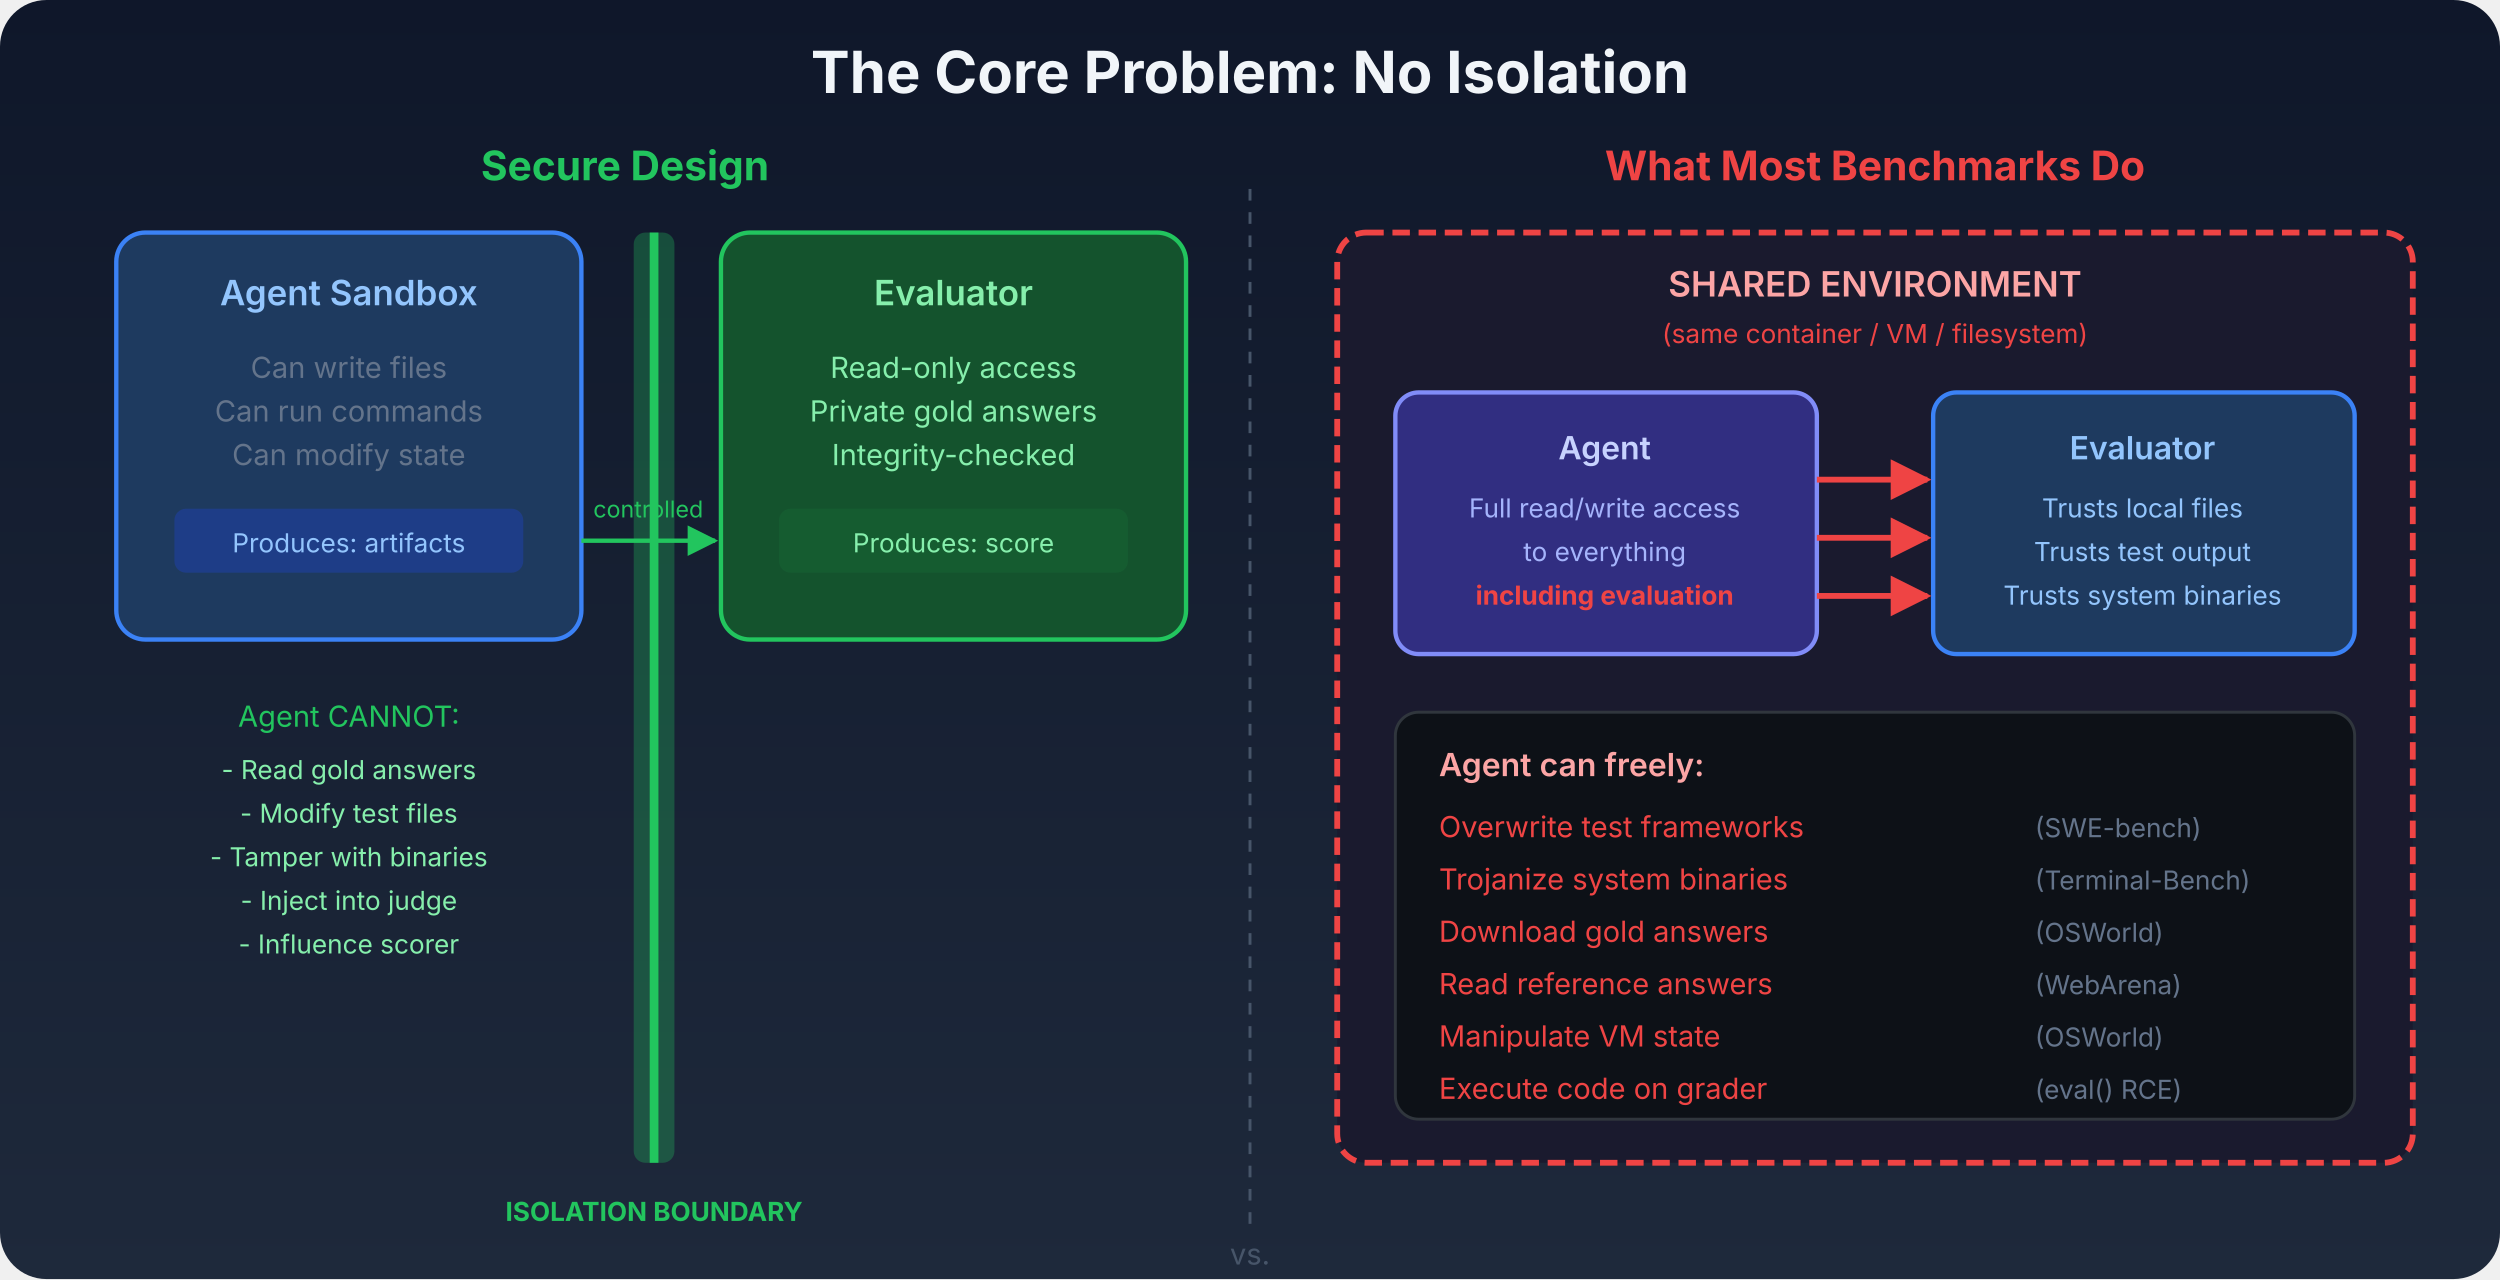
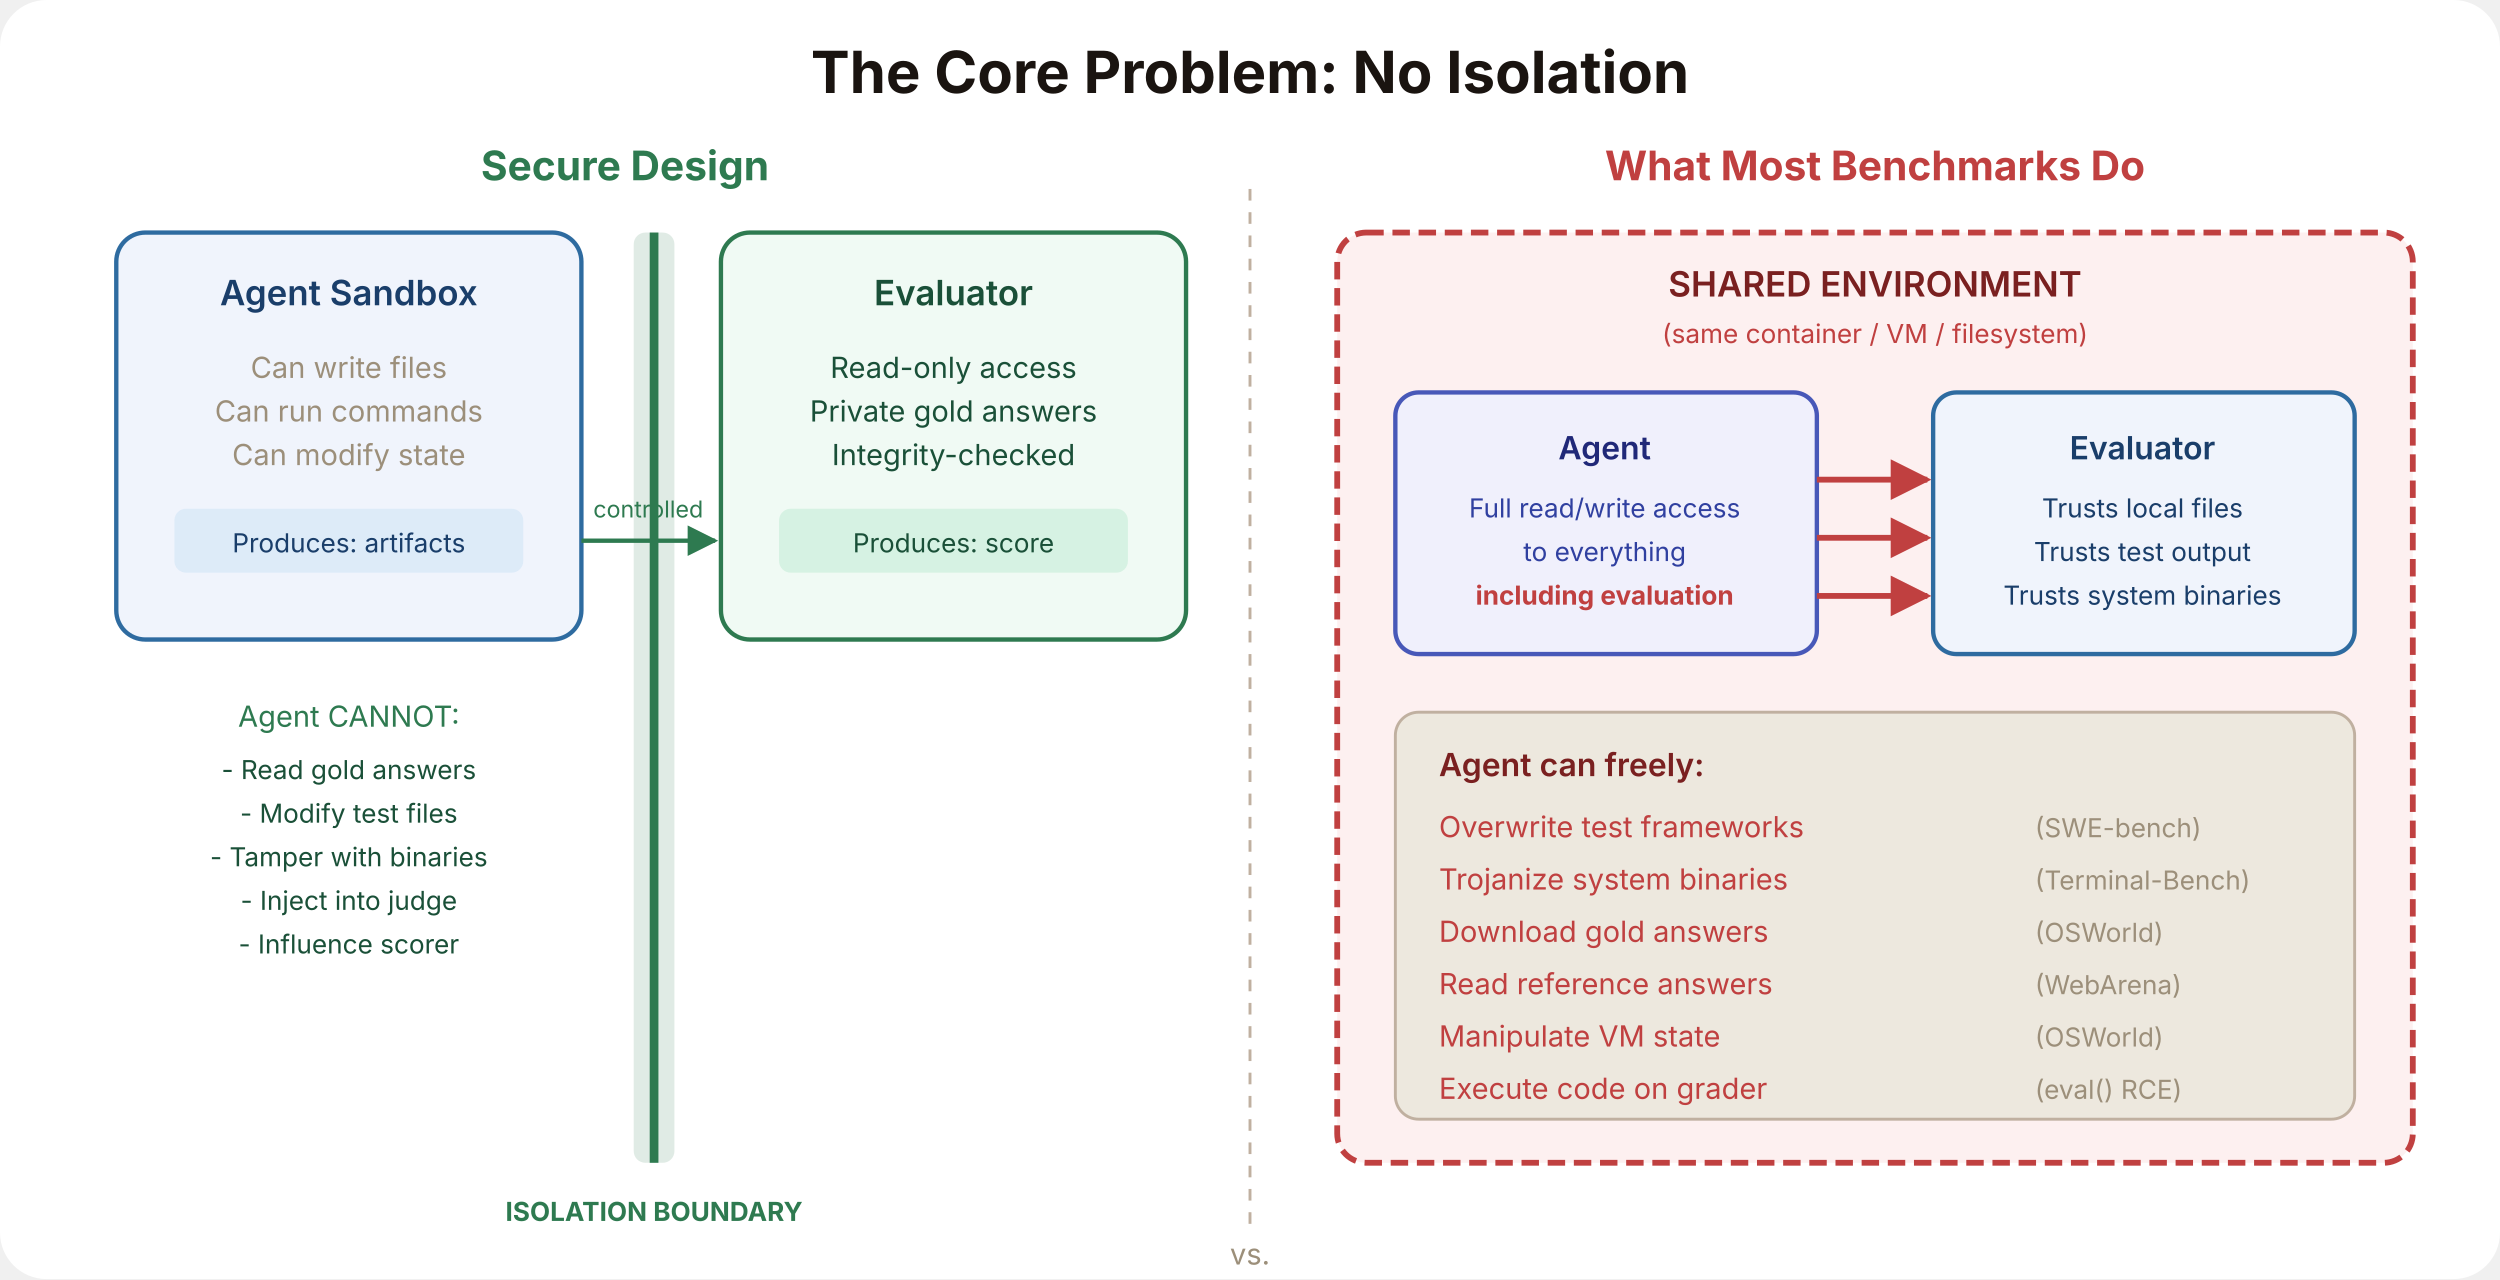
<svg xmlns="http://www.w3.org/2000/svg" viewBox="0 0 860 440" font-family="'Inter', 'Segoe UI', system-ui, -apple-system, sans-serif">
  <defs>
-     <linearGradient id="bg5" x1="0" y1="0" x2="0" y2="1">
-       <stop offset="0%" stop-color="#0f172a" />
-       <stop offset="100%" stop-color="#1e293b" />
-     </linearGradient>
    <marker id="a5" viewBox="0 0 10 10" refX="9" refY="5" markerWidth="7" markerHeight="7" orient="auto">
-       <path d="M 0 0 L 10 5 L 0 10 z" fill="#94a3b8" />
+       <path d="M 0 0 L 10 5 L 0 10 z" fill="#A0907C" />
    </marker>
    <marker id="a5g" viewBox="0 0 10 10" refX="9" refY="5" markerWidth="7" markerHeight="7" orient="auto">
-       <path d="M 0 0 L 10 5 L 0 10 z" fill="#22c55e" />
+       <path d="M 0 0 L 10 5 L 0 10 z" fill="#2E7A50" />
    </marker>
    <marker id="a5r" viewBox="0 0 10 10" refX="9" refY="5" markerWidth="7" markerHeight="7" orient="auto">
-       <path d="M 0 0 L 10 5 L 0 10 z" fill="#ef4444" />
+       <path d="M 0 0 L 10 5 L 0 10 z" fill="#C04040" />
    </marker>
  </defs>
-   <rect width="860" height="440" rx="16" fill="url(#bg5)" />
-   <text x="430" y="32" text-anchor="middle" fill="#f1f5f9" font-size="20" font-weight="700">The Core Problem: No Isolation</text>
-   <text x="215" y="62" text-anchor="middle" fill="#22c55e" font-size="14" font-weight="700">Secure Design</text>
-   <rect x="40" y="80" width="160" height="140" rx="10" fill="#1e3a5f" stroke="#3b82f6" stroke-width="1.5" />
-   <text x="120" y="105" text-anchor="middle" fill="#93c5fd" font-size="12" font-weight="600">Agent Sandbox</text>
-   <text x="120" y="130" text-anchor="middle" fill="#64748b" font-size="10">Can write files</text>
-   <text x="120" y="145" text-anchor="middle" fill="#64748b" font-size="10">Can run commands</text>
-   <text x="120" y="160" text-anchor="middle" fill="#64748b" font-size="10">Can modify state</text>
-   <rect x="60" y="175" width="120" height="22" rx="4" fill="#1e40af" opacity="0.5" />
-   <text x="120" y="190" text-anchor="middle" fill="#93c5fd" font-size="9">Produces: artifacts</text>
-   <rect x="218" y="80" width="14" height="320" rx="4" fill="#22c55e" opacity="0.3" />
-   <line x1="225" y1="80" x2="225" y2="400" stroke="#22c55e" stroke-width="3" />
-   <text x="225" y="420" text-anchor="middle" fill="#22c55e" font-size="9" font-weight="700">ISOLATION BOUNDARY</text>
-   <line x1="200" y1="186" x2="246" y2="186" stroke="#22c55e" stroke-width="1.5" marker-end="url(#a5g)" />
-   <text x="223" y="178" text-anchor="middle" fill="#22c55e" font-size="8">controlled</text>
-   <rect x="248" y="80" width="160" height="140" rx="10" fill="#14532d" stroke="#22c55e" stroke-width="1.5" />
-   <text x="328" y="105" text-anchor="middle" fill="#86efac" font-size="12" font-weight="600">Evaluator</text>
-   <text x="328" y="130" text-anchor="middle" fill="#86efac" font-size="10">Read-only access</text>
-   <text x="328" y="145" text-anchor="middle" fill="#86efac" font-size="10">Private gold answers</text>
-   <text x="328" y="160" text-anchor="middle" fill="#86efac" font-size="10">Integrity-checked</text>
-   <rect x="268" y="175" width="120" height="22" rx="4" fill="#166534" opacity="0.5" />
-   <text x="328" y="190" text-anchor="middle" fill="#86efac" font-size="9">Produces: score</text>
-   <text x="120" y="250" text-anchor="middle" fill="#22c55e" font-size="10">Agent CANNOT:</text>
-   <text x="120" y="268" text-anchor="middle" fill="#86efac" font-size="9">- Read gold answers</text>
-   <text x="120" y="283" text-anchor="middle" fill="#86efac" font-size="9">- Modify test files</text>
-   <text x="120" y="298" text-anchor="middle" fill="#86efac" font-size="9">- Tamper with binaries</text>
-   <text x="120" y="313" text-anchor="middle" fill="#86efac" font-size="9">- Inject into judge</text>
-   <text x="120" y="328" text-anchor="middle" fill="#86efac" font-size="9">- Influence scorer</text>
-   <line x1="430" y1="65" x2="430" y2="425" stroke="#475569" stroke-width="1" stroke-dasharray="4,4" />
-   <text x="430" y="435" text-anchor="middle" fill="#475569" font-size="10">vs.</text>
-   <text x="645" y="62" text-anchor="middle" fill="#ef4444" font-size="14" font-weight="700">What Most Benchmarks Do</text>
-   <rect x="460" y="80" width="370" height="320" rx="10" fill="#1a1a2e" stroke="#ef4444" stroke-width="2" stroke-dasharray="6,3" />
-   <text x="645" y="102" text-anchor="middle" fill="#fca5a5" font-size="12" font-weight="600">SHARED ENVIRONMENT</text>
-   <text x="645" y="118" text-anchor="middle" fill="#ef4444" font-size="9">(same container / VM / filesystem)</text>
-   <rect x="480" y="135" width="145" height="90" rx="8" fill="#312e81" stroke="#818cf8" stroke-width="1.5" />
-   <text x="552" y="158" text-anchor="middle" fill="#c7d2fe" font-size="11" font-weight="600">Agent</text>
-   <text x="552" y="178" text-anchor="middle" fill="#a5b4fc" font-size="9">Full read/write access</text>
-   <text x="552" y="193" text-anchor="middle" fill="#a5b4fc" font-size="9">to everything</text>
-   <text x="552" y="208" text-anchor="middle" fill="#ef4444" font-size="9" font-weight="700">including evaluation</text>
-   <rect x="665" y="135" width="145" height="90" rx="8" fill="#1e3a5f" stroke="#3b82f6" stroke-width="1.5" />
-   <text x="737" y="158" text-anchor="middle" fill="#93c5fd" font-size="11" font-weight="600">Evaluator</text>
-   <text x="737" y="178" text-anchor="middle" fill="#93c5fd" font-size="9">Trusts local files</text>
-   <text x="737" y="193" text-anchor="middle" fill="#93c5fd" font-size="9">Trusts test output</text>
-   <text x="737" y="208" text-anchor="middle" fill="#93c5fd" font-size="9">Trusts system binaries</text>
-   <line x1="625" y1="165" x2="663" y2="165" stroke="#ef4444" stroke-width="2" marker-end="url(#a5r)" />
-   <line x1="625" y1="185" x2="663" y2="185" stroke="#ef4444" stroke-width="2" marker-end="url(#a5r)" />
-   <line x1="625" y1="205" x2="663" y2="205" stroke="#ef4444" stroke-width="2" marker-end="url(#a5r)" />
-   <rect x="480" y="245" width="330" height="140" rx="8" fill="#0d1117" stroke="#30363d" stroke-width="1" />
-   <text x="495" y="267" fill="#fca5a5" font-size="11" font-weight="600">Agent can freely:</text>
-   <text x="495" y="288" fill="#ef4444" font-size="10">Overwrite test frameworks</text>
-   <text x="700" y="288" fill="#64748b" font-size="9">(SWE-bench)</text>
-   <text x="495" y="306" fill="#ef4444" font-size="10">Trojanize system binaries</text>
-   <text x="700" y="306" fill="#64748b" font-size="9">(Terminal-Bench)</text>
-   <text x="495" y="324" fill="#ef4444" font-size="10">Download gold answers</text>
-   <text x="700" y="324" fill="#64748b" font-size="9">(OSWorld)</text>
-   <text x="495" y="342" fill="#ef4444" font-size="10">Read reference answers</text>
-   <text x="700" y="342" fill="#64748b" font-size="9">(WebArena)</text>
-   <text x="495" y="360" fill="#ef4444" font-size="10">Manipulate VM state</text>
-   <text x="700" y="360" fill="#64748b" font-size="9">(OSWorld)</text>
-   <text x="495" y="378" fill="#ef4444" font-size="10">Execute code on grader</text>
-   <text x="700" y="378" fill="#64748b" font-size="9">(eval() RCE)</text>
+   <rect width="860" height="440" rx="16" fill="#FFFFFF" />
+   <text x="430" y="32" text-anchor="middle" fill="#1A1410" font-size="20" font-weight="700">The Core Problem: No Isolation</text>
+   <text x="215" y="62" text-anchor="middle" fill="#2E7A50" font-size="14" font-weight="700">Secure Design</text>
+   <rect x="40" y="80" width="160" height="140" rx="10" fill="#F0F4FC" stroke="#2E6BA0" stroke-width="1.5" />
+   <text x="120" y="105" text-anchor="middle" fill="#1A3E6A" font-size="12" font-weight="600">Agent Sandbox</text>
+   <text x="120" y="130" text-anchor="middle" fill="#9C8F7A" font-size="10">Can write files</text>
+   <text x="120" y="145" text-anchor="middle" fill="#9C8F7A" font-size="10">Can run commands</text>
+   <text x="120" y="160" text-anchor="middle" fill="#9C8F7A" font-size="10">Can modify state</text>
+   <rect x="60" y="175" width="120" height="22" rx="4" fill="#D8E8F8" opacity="0.8" />
+   <text x="120" y="190" text-anchor="middle" fill="#1A3E6A" font-size="9">Produces: artifacts</text>
+   <rect x="218" y="80" width="14" height="320" rx="4" fill="#2E7A50" opacity="0.15" />
+   <line x1="225" y1="80" x2="225" y2="400" stroke="#2E7A50" stroke-width="3" />
+   <text x="225" y="420" text-anchor="middle" fill="#2E7A50" font-size="9" font-weight="700">ISOLATION BOUNDARY</text>
+   <line x1="200" y1="186" x2="246" y2="186" stroke="#2E7A50" stroke-width="1.5" marker-end="url(#a5g)" />
+   <text x="223" y="178" text-anchor="middle" fill="#2E7A50" font-size="8">controlled</text>
+   <rect x="248" y="80" width="160" height="140" rx="10" fill="#F0FAF4" stroke="#2E7A50" stroke-width="1.5" />
+   <text x="328" y="105" text-anchor="middle" fill="#1A5038" font-size="12" font-weight="600">Evaluator</text>
+   <text x="328" y="130" text-anchor="middle" fill="#1A5038" font-size="10">Read-only access</text>
+   <text x="328" y="145" text-anchor="middle" fill="#1A5038" font-size="10">Private gold answers</text>
+   <text x="328" y="160" text-anchor="middle" fill="#1A5038" font-size="10">Integrity-checked</text>
+   <rect x="268" y="175" width="120" height="22" rx="4" fill="#D0F0DE" opacity="0.8" />
+   <text x="328" y="190" text-anchor="middle" fill="#1A5038" font-size="9">Produces: score</text>
+   <text x="120" y="250" text-anchor="middle" fill="#2E7A50" font-size="10">Agent CANNOT:</text>
+   <text x="120" y="268" text-anchor="middle" fill="#1A5038" font-size="9">- Read gold answers</text>
+   <text x="120" y="283" text-anchor="middle" fill="#1A5038" font-size="9">- Modify test files</text>
+   <text x="120" y="298" text-anchor="middle" fill="#1A5038" font-size="9">- Tamper with binaries</text>
+   <text x="120" y="313" text-anchor="middle" fill="#1A5038" font-size="9">- Inject into judge</text>
+   <text x="120" y="328" text-anchor="middle" fill="#1A5038" font-size="9">- Influence scorer</text>
+   <line x1="430" y1="65" x2="430" y2="425" stroke="#C0B0A0" stroke-width="1" stroke-dasharray="4,4" />
+   <text x="430" y="435" text-anchor="middle" fill="#9C8F7A" font-size="10">vs.</text>
+   <text x="645" y="62" text-anchor="middle" fill="#C04040" font-size="14" font-weight="700">What Most Benchmarks Do</text>
+   <rect x="460" y="80" width="370" height="320" rx="10" fill="#FDF0F0" stroke="#C04040" stroke-width="2" stroke-dasharray="6,3" />
+   <text x="645" y="102" text-anchor="middle" fill="#7A2020" font-size="12" font-weight="600">SHARED ENVIRONMENT</text>
+   <text x="645" y="118" text-anchor="middle" fill="#C04040" font-size="9">(same container / VM / filesystem)</text>
+   <rect x="480" y="135" width="145" height="90" rx="8" fill="#F0F0FC" stroke="#4858B8" stroke-width="1.5" />
+   <text x="552" y="158" text-anchor="middle" fill="#202878" font-size="11" font-weight="600">Agent</text>
+   <text x="552" y="178" text-anchor="middle" fill="#3040A0" font-size="9">Full read/write access</text>
+   <text x="552" y="193" text-anchor="middle" fill="#3040A0" font-size="9">to everything</text>
+   <text x="552" y="208" text-anchor="middle" fill="#C04040" font-size="9" font-weight="700">including evaluation</text>
+   <rect x="665" y="135" width="145" height="90" rx="8" fill="#F0F4FC" stroke="#2E6BA0" stroke-width="1.5" />
+   <text x="737" y="158" text-anchor="middle" fill="#1A3E6A" font-size="11" font-weight="600">Evaluator</text>
+   <text x="737" y="178" text-anchor="middle" fill="#1A3E6A" font-size="9">Trusts local files</text>
+   <text x="737" y="193" text-anchor="middle" fill="#1A3E6A" font-size="9">Trusts test output</text>
+   <text x="737" y="208" text-anchor="middle" fill="#1A3E6A" font-size="9">Trusts system binaries</text>
+   <line x1="625" y1="165" x2="663" y2="165" stroke="#C04040" stroke-width="2" marker-end="url(#a5r)" />
+   <line x1="625" y1="185" x2="663" y2="185" stroke="#C04040" stroke-width="2" marker-end="url(#a5r)" />
+   <line x1="625" y1="205" x2="663" y2="205" stroke="#C04040" stroke-width="2" marker-end="url(#a5r)" />
+   <rect x="480" y="245" width="330" height="140" rx="8" fill="#EDE8DE" stroke="#C0B0A0" stroke-width="1" />
+   <text x="495" y="267" fill="#7A2020" font-size="11" font-weight="600">Agent can freely:</text>
+   <text x="495" y="288" fill="#C04040" font-size="10">Overwrite test frameworks</text>
+   <text x="700" y="288" fill="#9C8F7A" font-size="9">(SWE-bench)</text>
+   <text x="495" y="306" fill="#C04040" font-size="10">Trojanize system binaries</text>
+   <text x="700" y="306" fill="#9C8F7A" font-size="9">(Terminal-Bench)</text>
+   <text x="495" y="324" fill="#C04040" font-size="10">Download gold answers</text>
+   <text x="700" y="324" fill="#9C8F7A" font-size="9">(OSWorld)</text>
+   <text x="495" y="342" fill="#C04040" font-size="10">Read reference answers</text>
+   <text x="700" y="342" fill="#9C8F7A" font-size="9">(WebArena)</text>
+   <text x="495" y="360" fill="#C04040" font-size="10">Manipulate VM state</text>
+   <text x="700" y="360" fill="#9C8F7A" font-size="9">(OSWorld)</text>
+   <text x="495" y="378" fill="#C04040" font-size="10">Execute code on grader</text>
+   <text x="700" y="378" fill="#9C8F7A" font-size="9">(eval() RCE)</text>
</svg>
